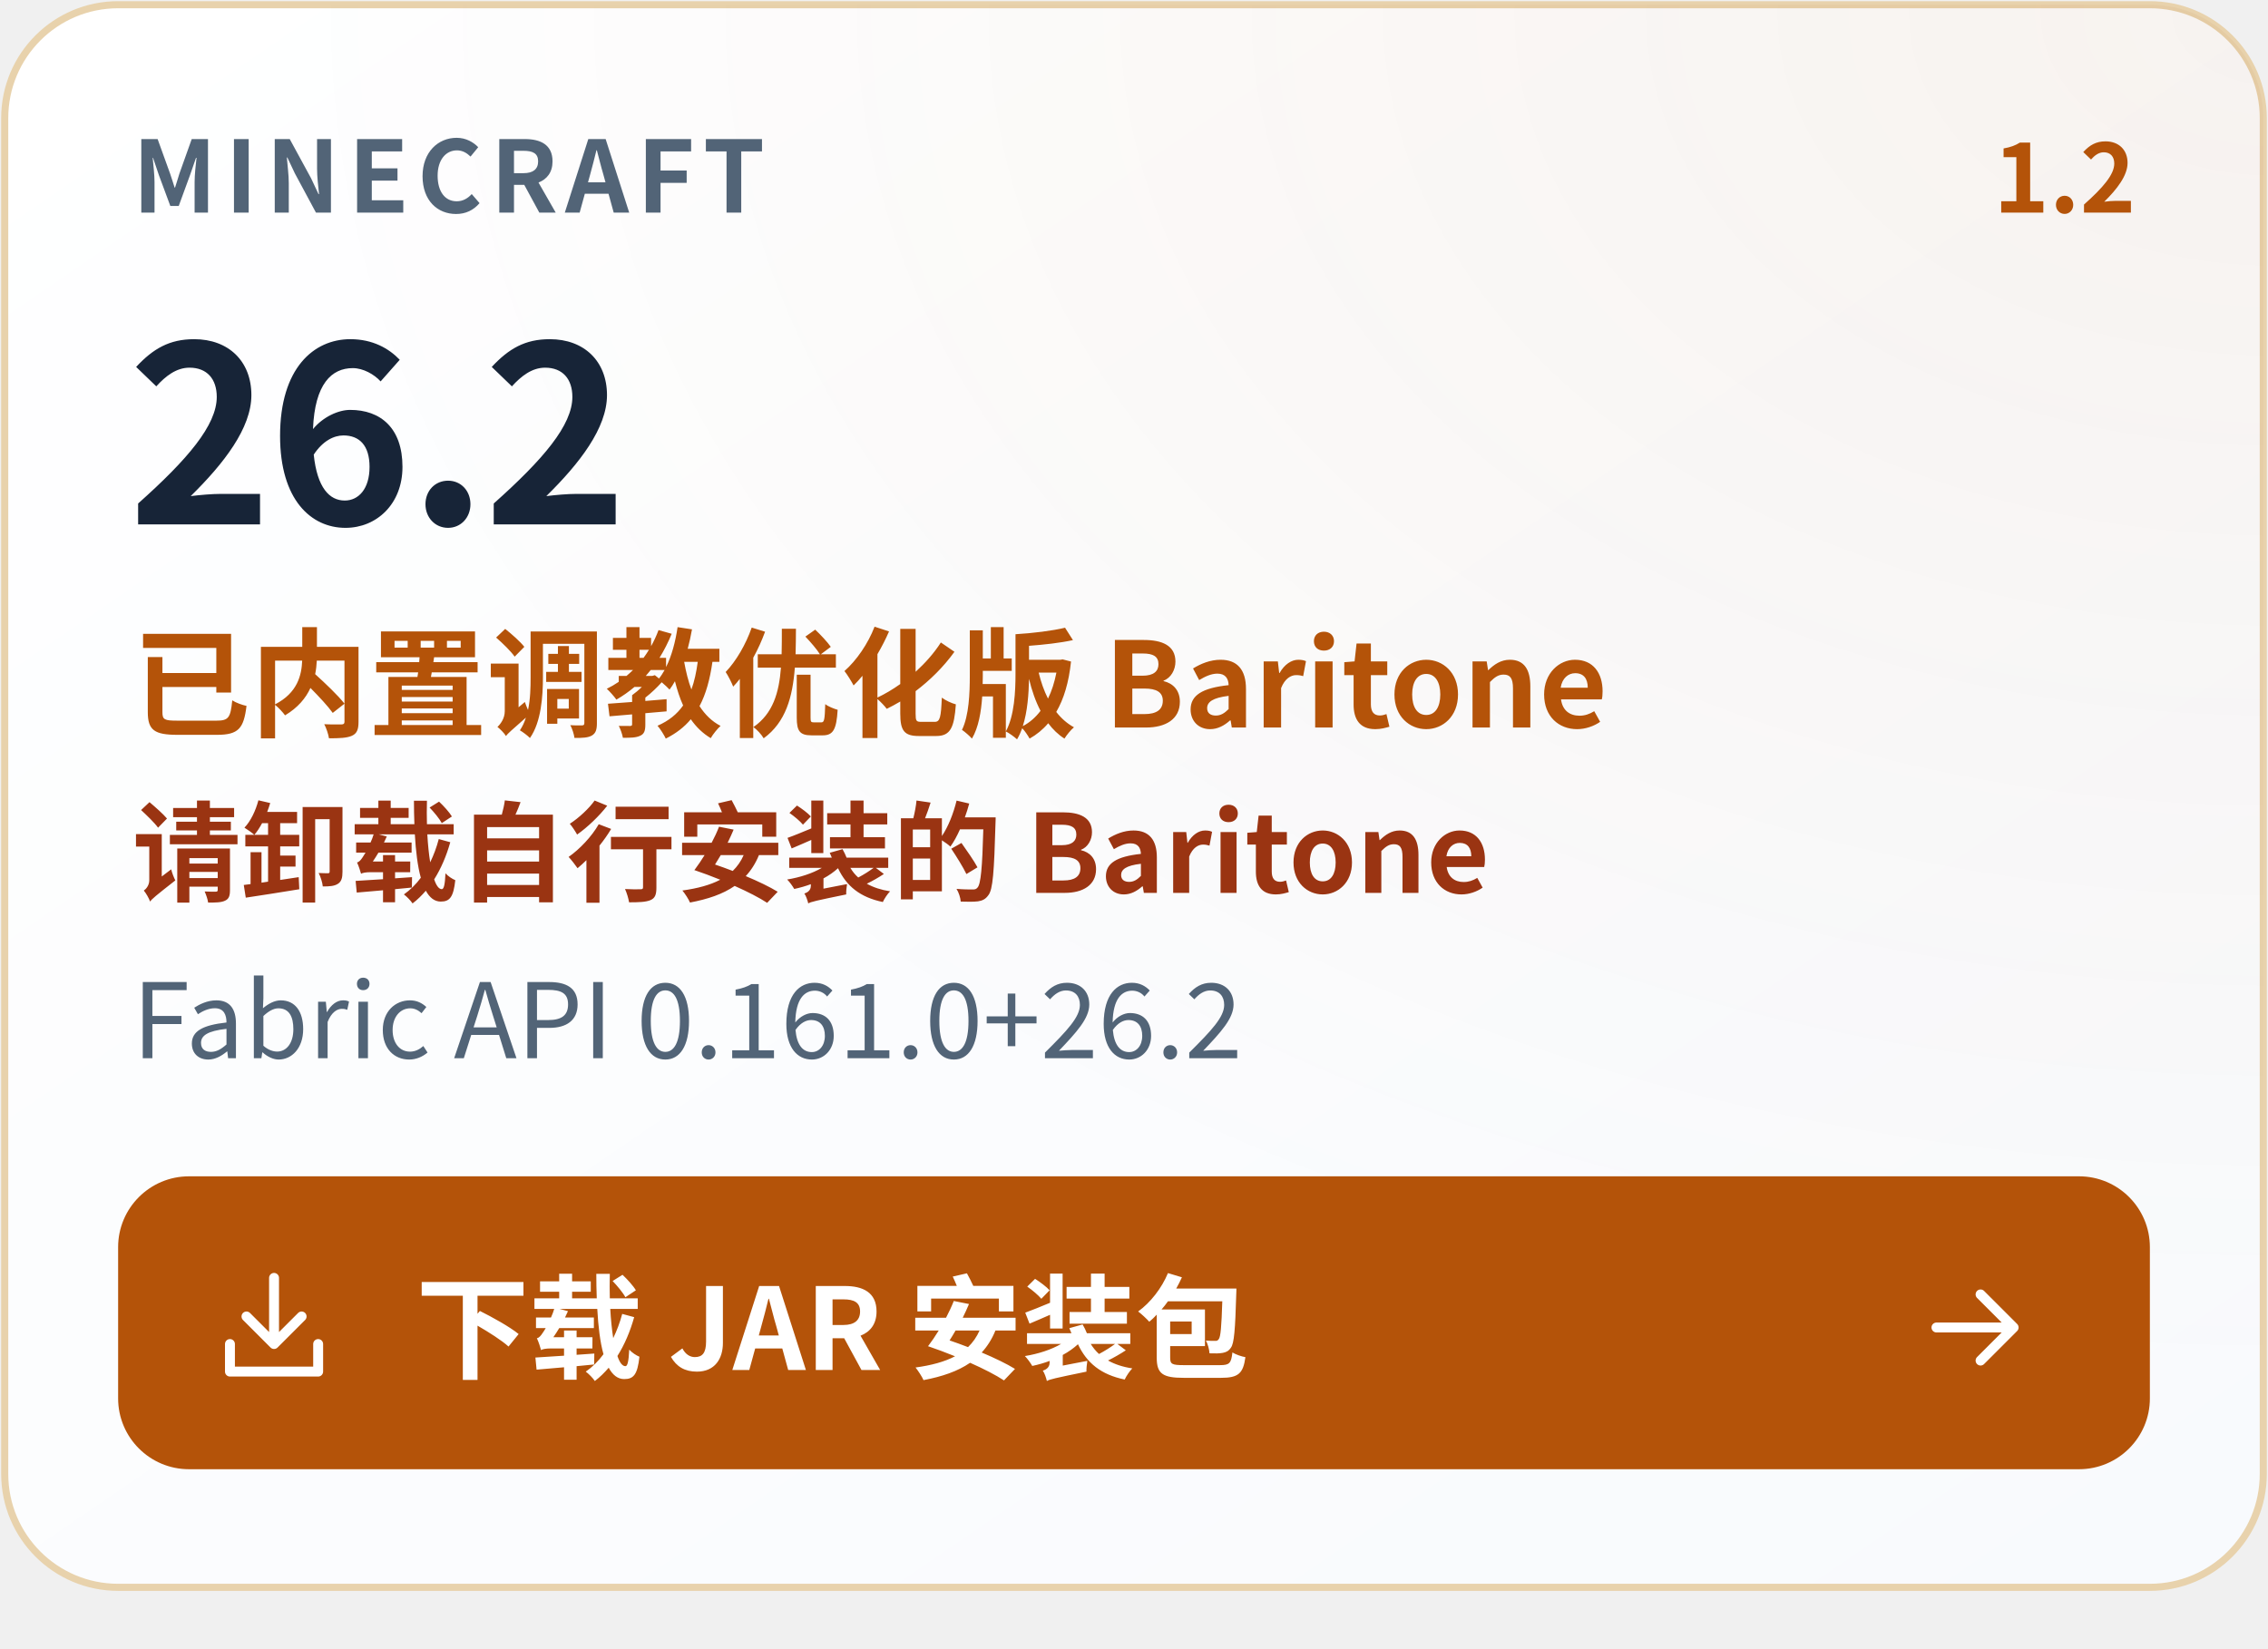
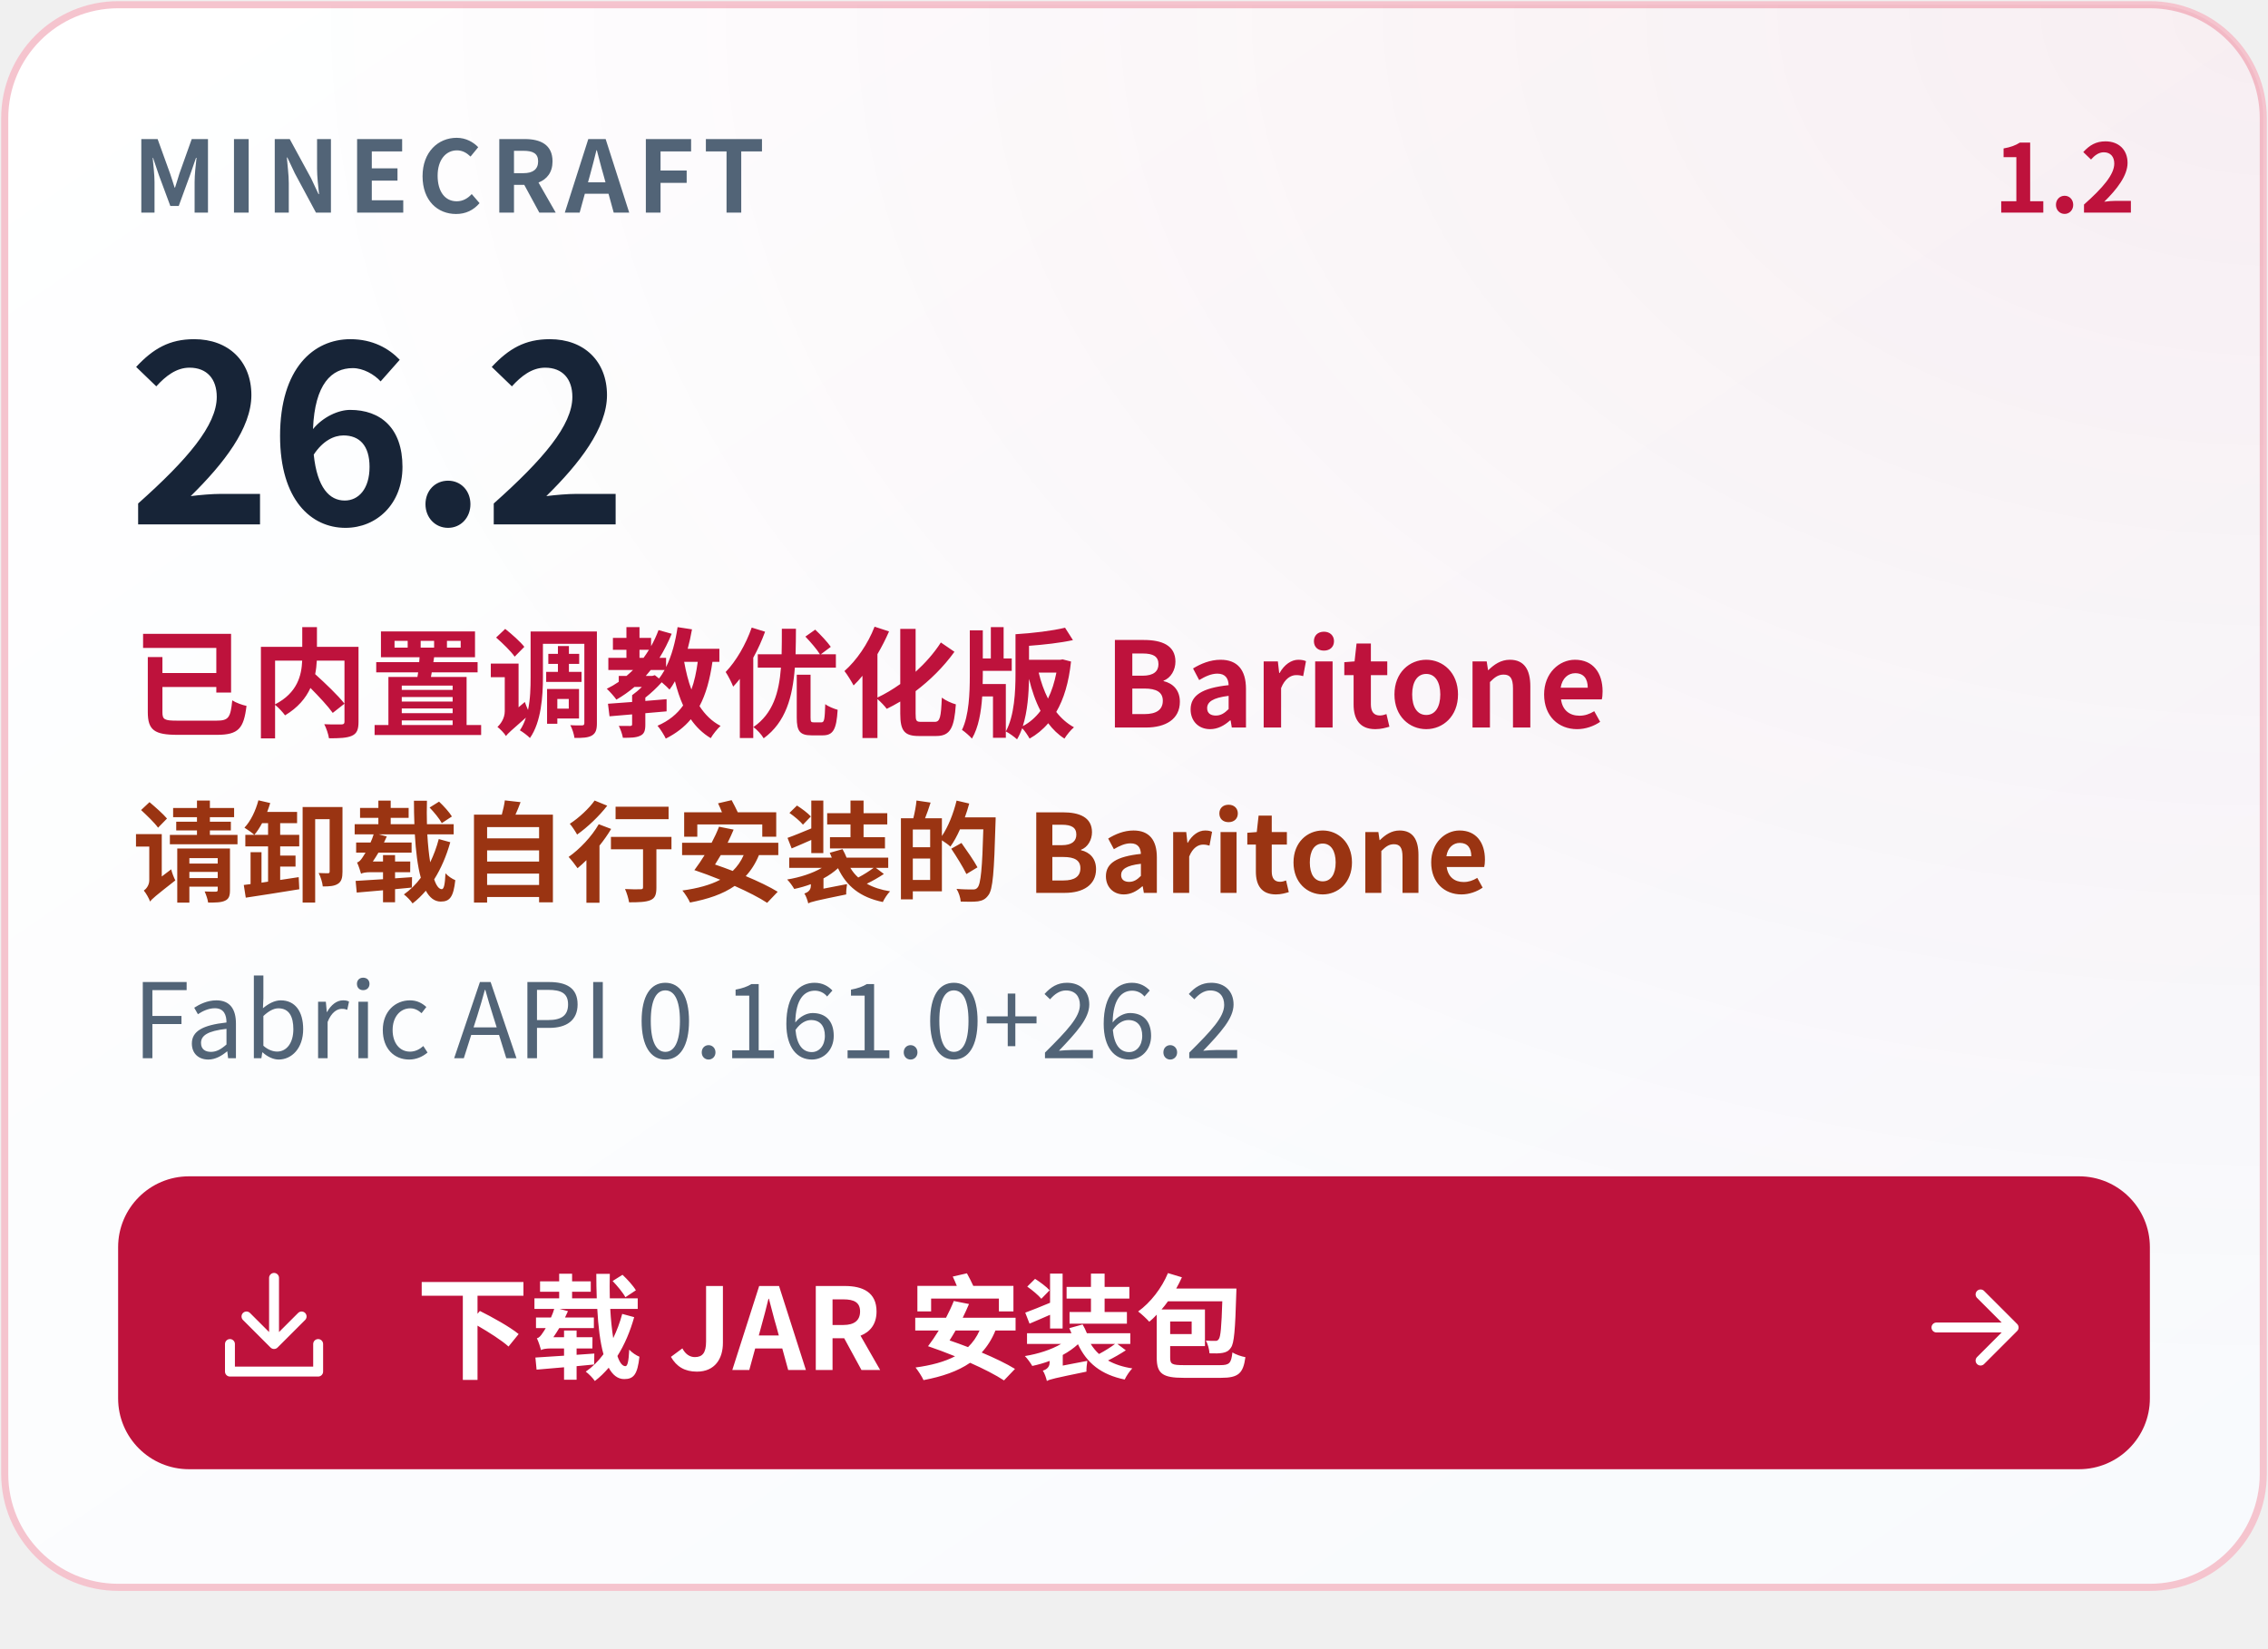
<svg xmlns="http://www.w3.org/2000/svg" width="480" height="349" viewBox="0 0 480 349" role="img" aria-label="下载 Minecraft 26.2 JAR · 正式版 1.2 · 已内置调教优化版 Baritone · 请卸载自行安装的 Baritone">
  <defs>
    <linearGradient id="bg" x1="0" y1="0" x2="1" y2="1">
      <stop stop-color="#FFFFFF" />
      <stop offset="1" stop-color="#F8FAFD" />
    </linearGradient>
    <radialGradient id="glow" cx="100%" cy="0%" r="110%">
-       <stop stop-color="#B45309" stop-opacity=".06" />
-       <stop offset=".8" stop-color="#B45309" stop-opacity="0" />
+       <stop stop-color="#BE123C" stop-opacity=".06" />
+       <stop offset=".8" stop-color="#BE123C" stop-opacity="0" />
    </radialGradient>
  </defs>
  <g font-family="Segoe UI, Microsoft YaHei, Noto Sans CJK SC, PingFang SC, Arial, sans-serif">
-     <rect x="1" y="1" width="478" height="335" rx="24" fill="url(#bg)" stroke="#E8D2AC" stroke-width="1.5" />
+     <rect x="1" y="1" width="478" height="335" rx="24" fill="url(#bg)" stroke="#F5C4CE" stroke-width="1.5" />
    <rect x="1" y="1" width="478" height="335" rx="24" fill="url(#glow)" />
    <text x="28" y="45" font-size="21" fill="#526477" font-weight="600" letter-spacing="1.7">MINECRAFT</text>
-     <text x="452" y="45" font-size="20" fill="#B45309" font-weight="650" id="release-version" text-anchor="end">1.2</text>
+     <text x="452" y="45" font-size="20" fill="#BE123C" font-weight="650" id="release-version" text-anchor="end">1.2</text>
    <text x="27" y="111" font-size="52" fill="#172437" font-weight="700" id="game-version" letter-spacing="-1">26.2</text>
-     <text x="28" y="154" font-size="25" fill="#B45309" font-weight="600" id="download-note">已内置调教优化版 Baritone</text>
+     <text x="28" y="154" font-size="25" fill="#BE123C" font-weight="600" id="download-note">已内置调教优化版 Baritone</text>
    <text x="28" y="189" font-size="23" fill="#9A3412" font-weight="650" id="baritone-warning">请卸载自行安装的 Baritone</text>
    <text x="28" y="224" font-size="22" fill="#526477" font-weight="400" id="fabric-api">Fabric API  0.161.0+26.2</text>
-     <rect x="25" y="249" width="430" height="62" rx="15" fill="#B45309" />
+     <rect x="25" y="249" width="430" height="62" rx="15" fill="#BE123C" />
    <g transform="translate(44 267) scale(1.166667)" fill="none" stroke="#FFFFFF" stroke-width="1.8" stroke-linecap="round" stroke-linejoin="round">
      <path d="M12 3v12m-5-5 5 5 5-5M4 15v5h16v-5" />
    </g>
    <text x="88" y="290" font-size="24" fill="#FFFFFF" font-weight="650">下载 JAR 安装包</text>
    <g transform="translate(404 267) scale(1.166667)" fill="none" stroke="#FFFFFF" stroke-width="1.8" stroke-linecap="round" stroke-linejoin="round">
      <path d="M5 12h14m-6-6 6 6-6 6" />
    </g>
  </g>
</svg>
